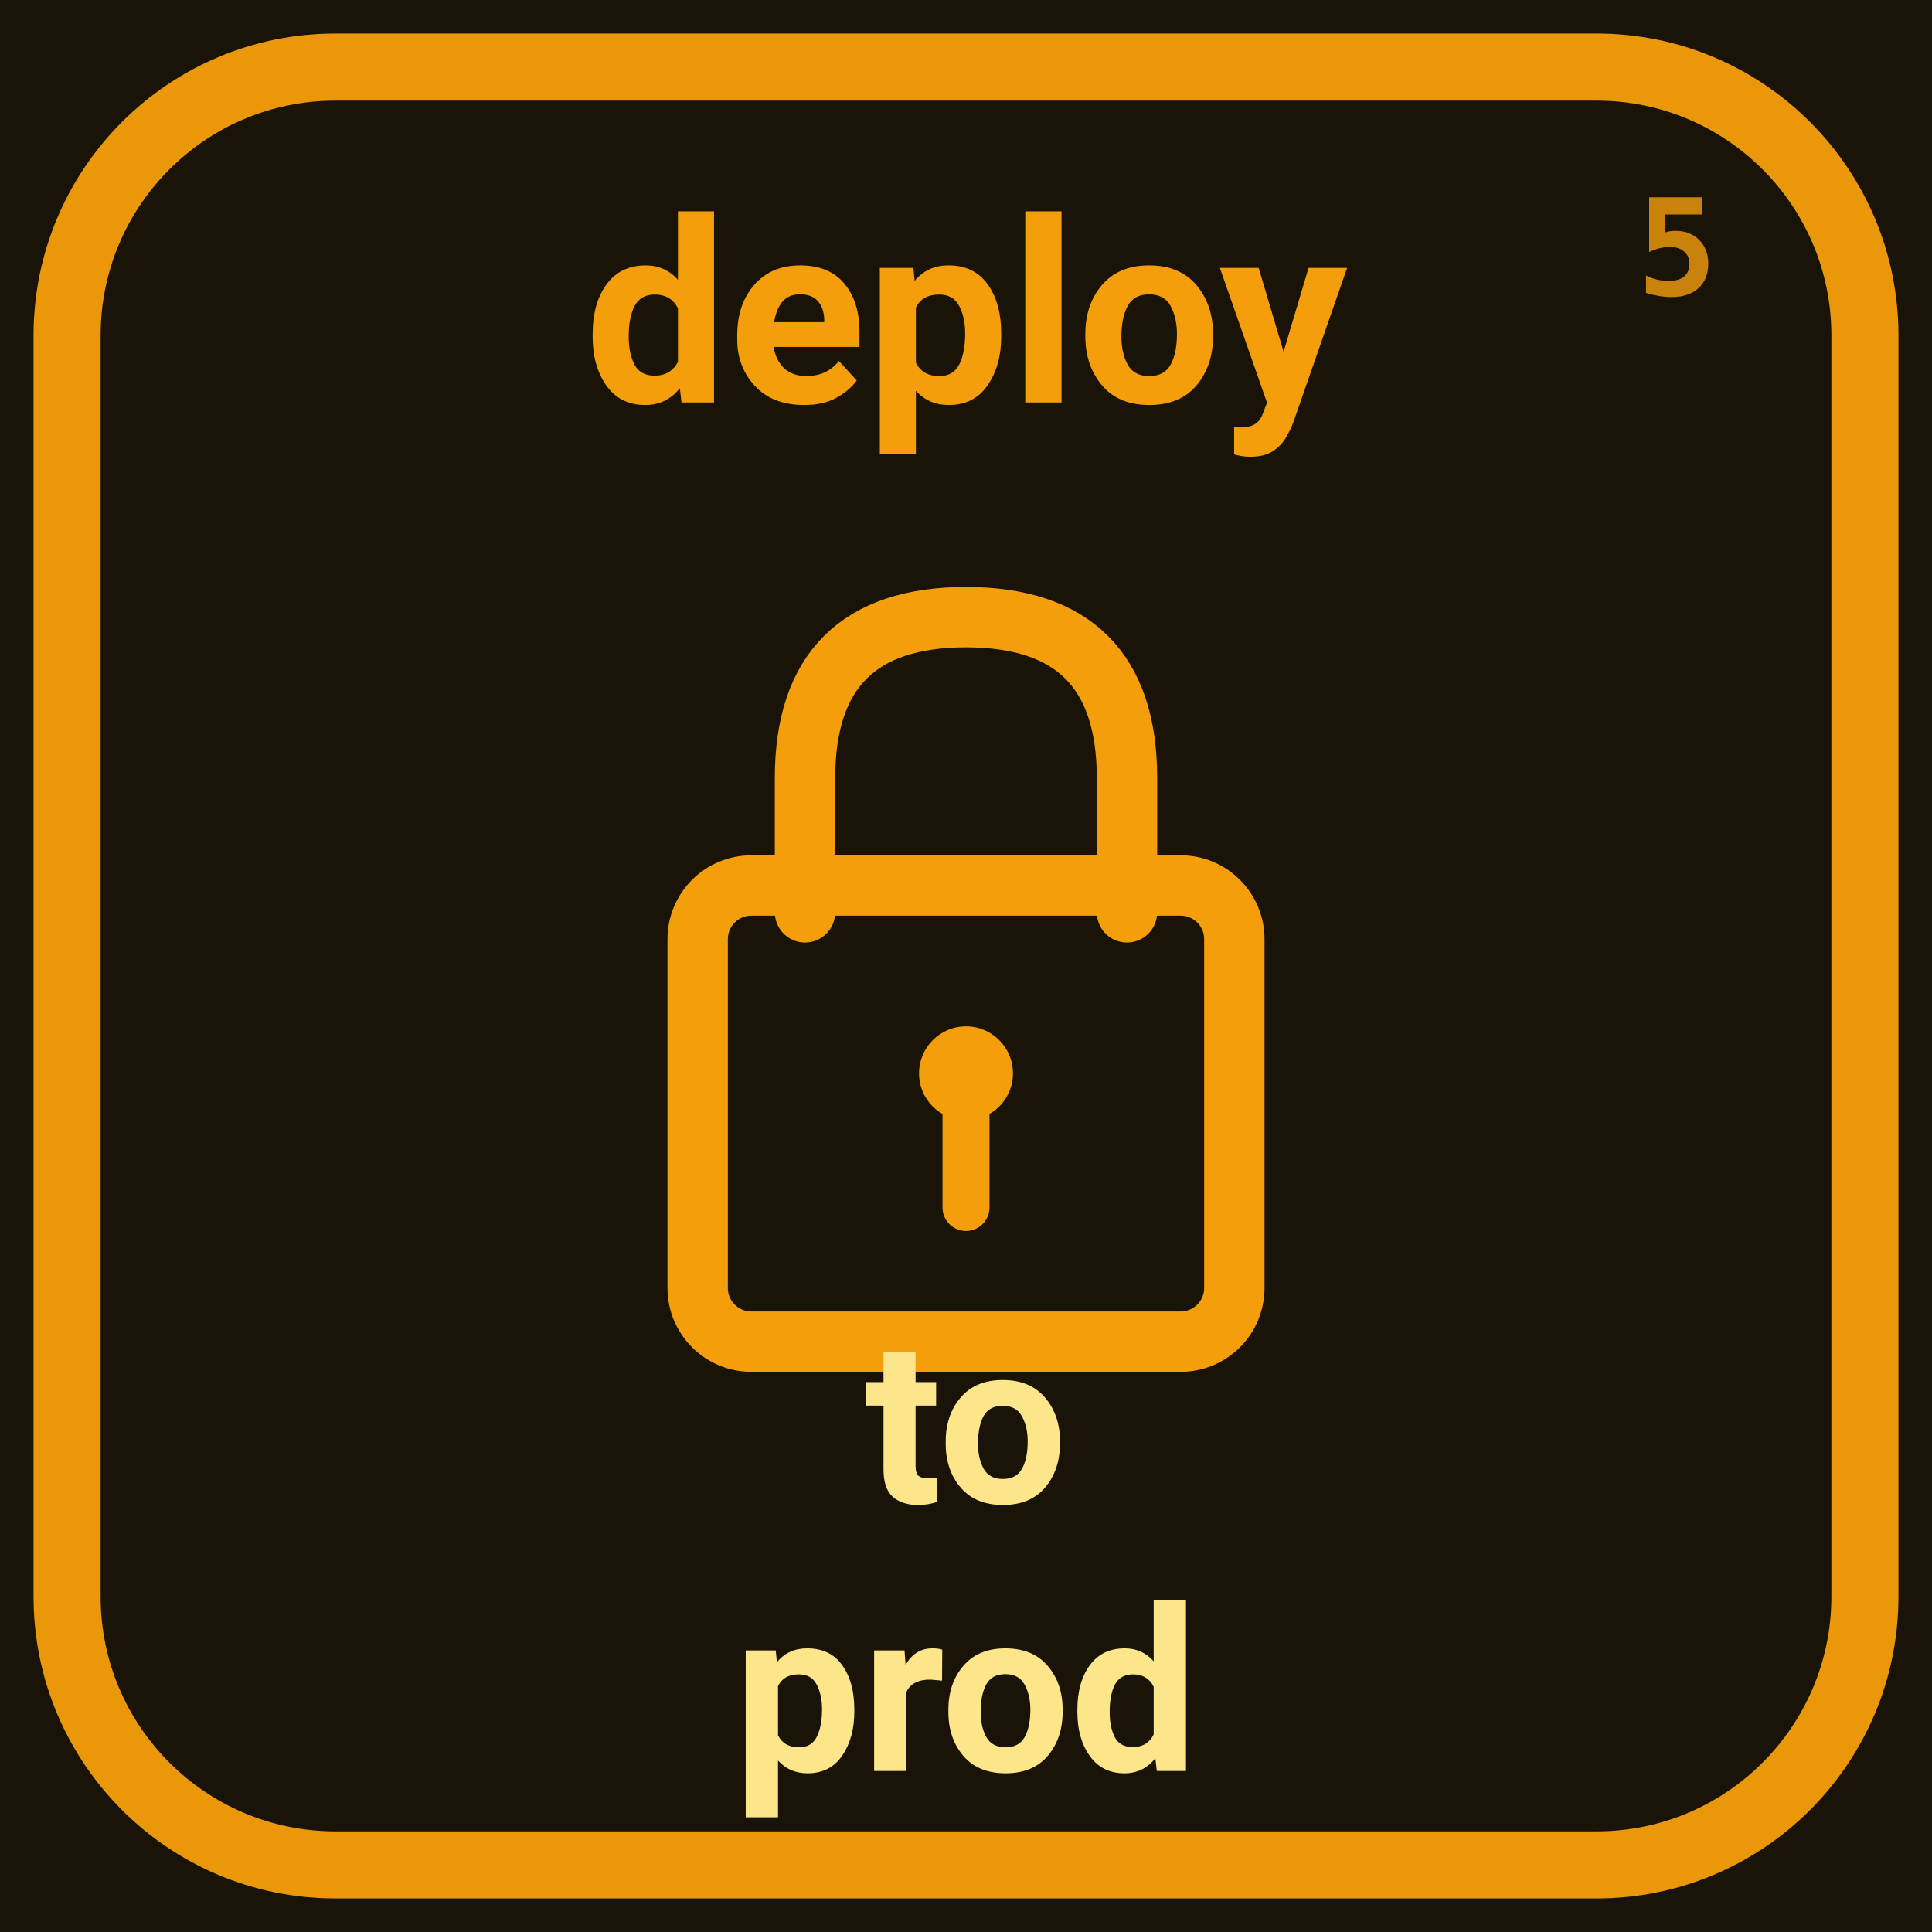
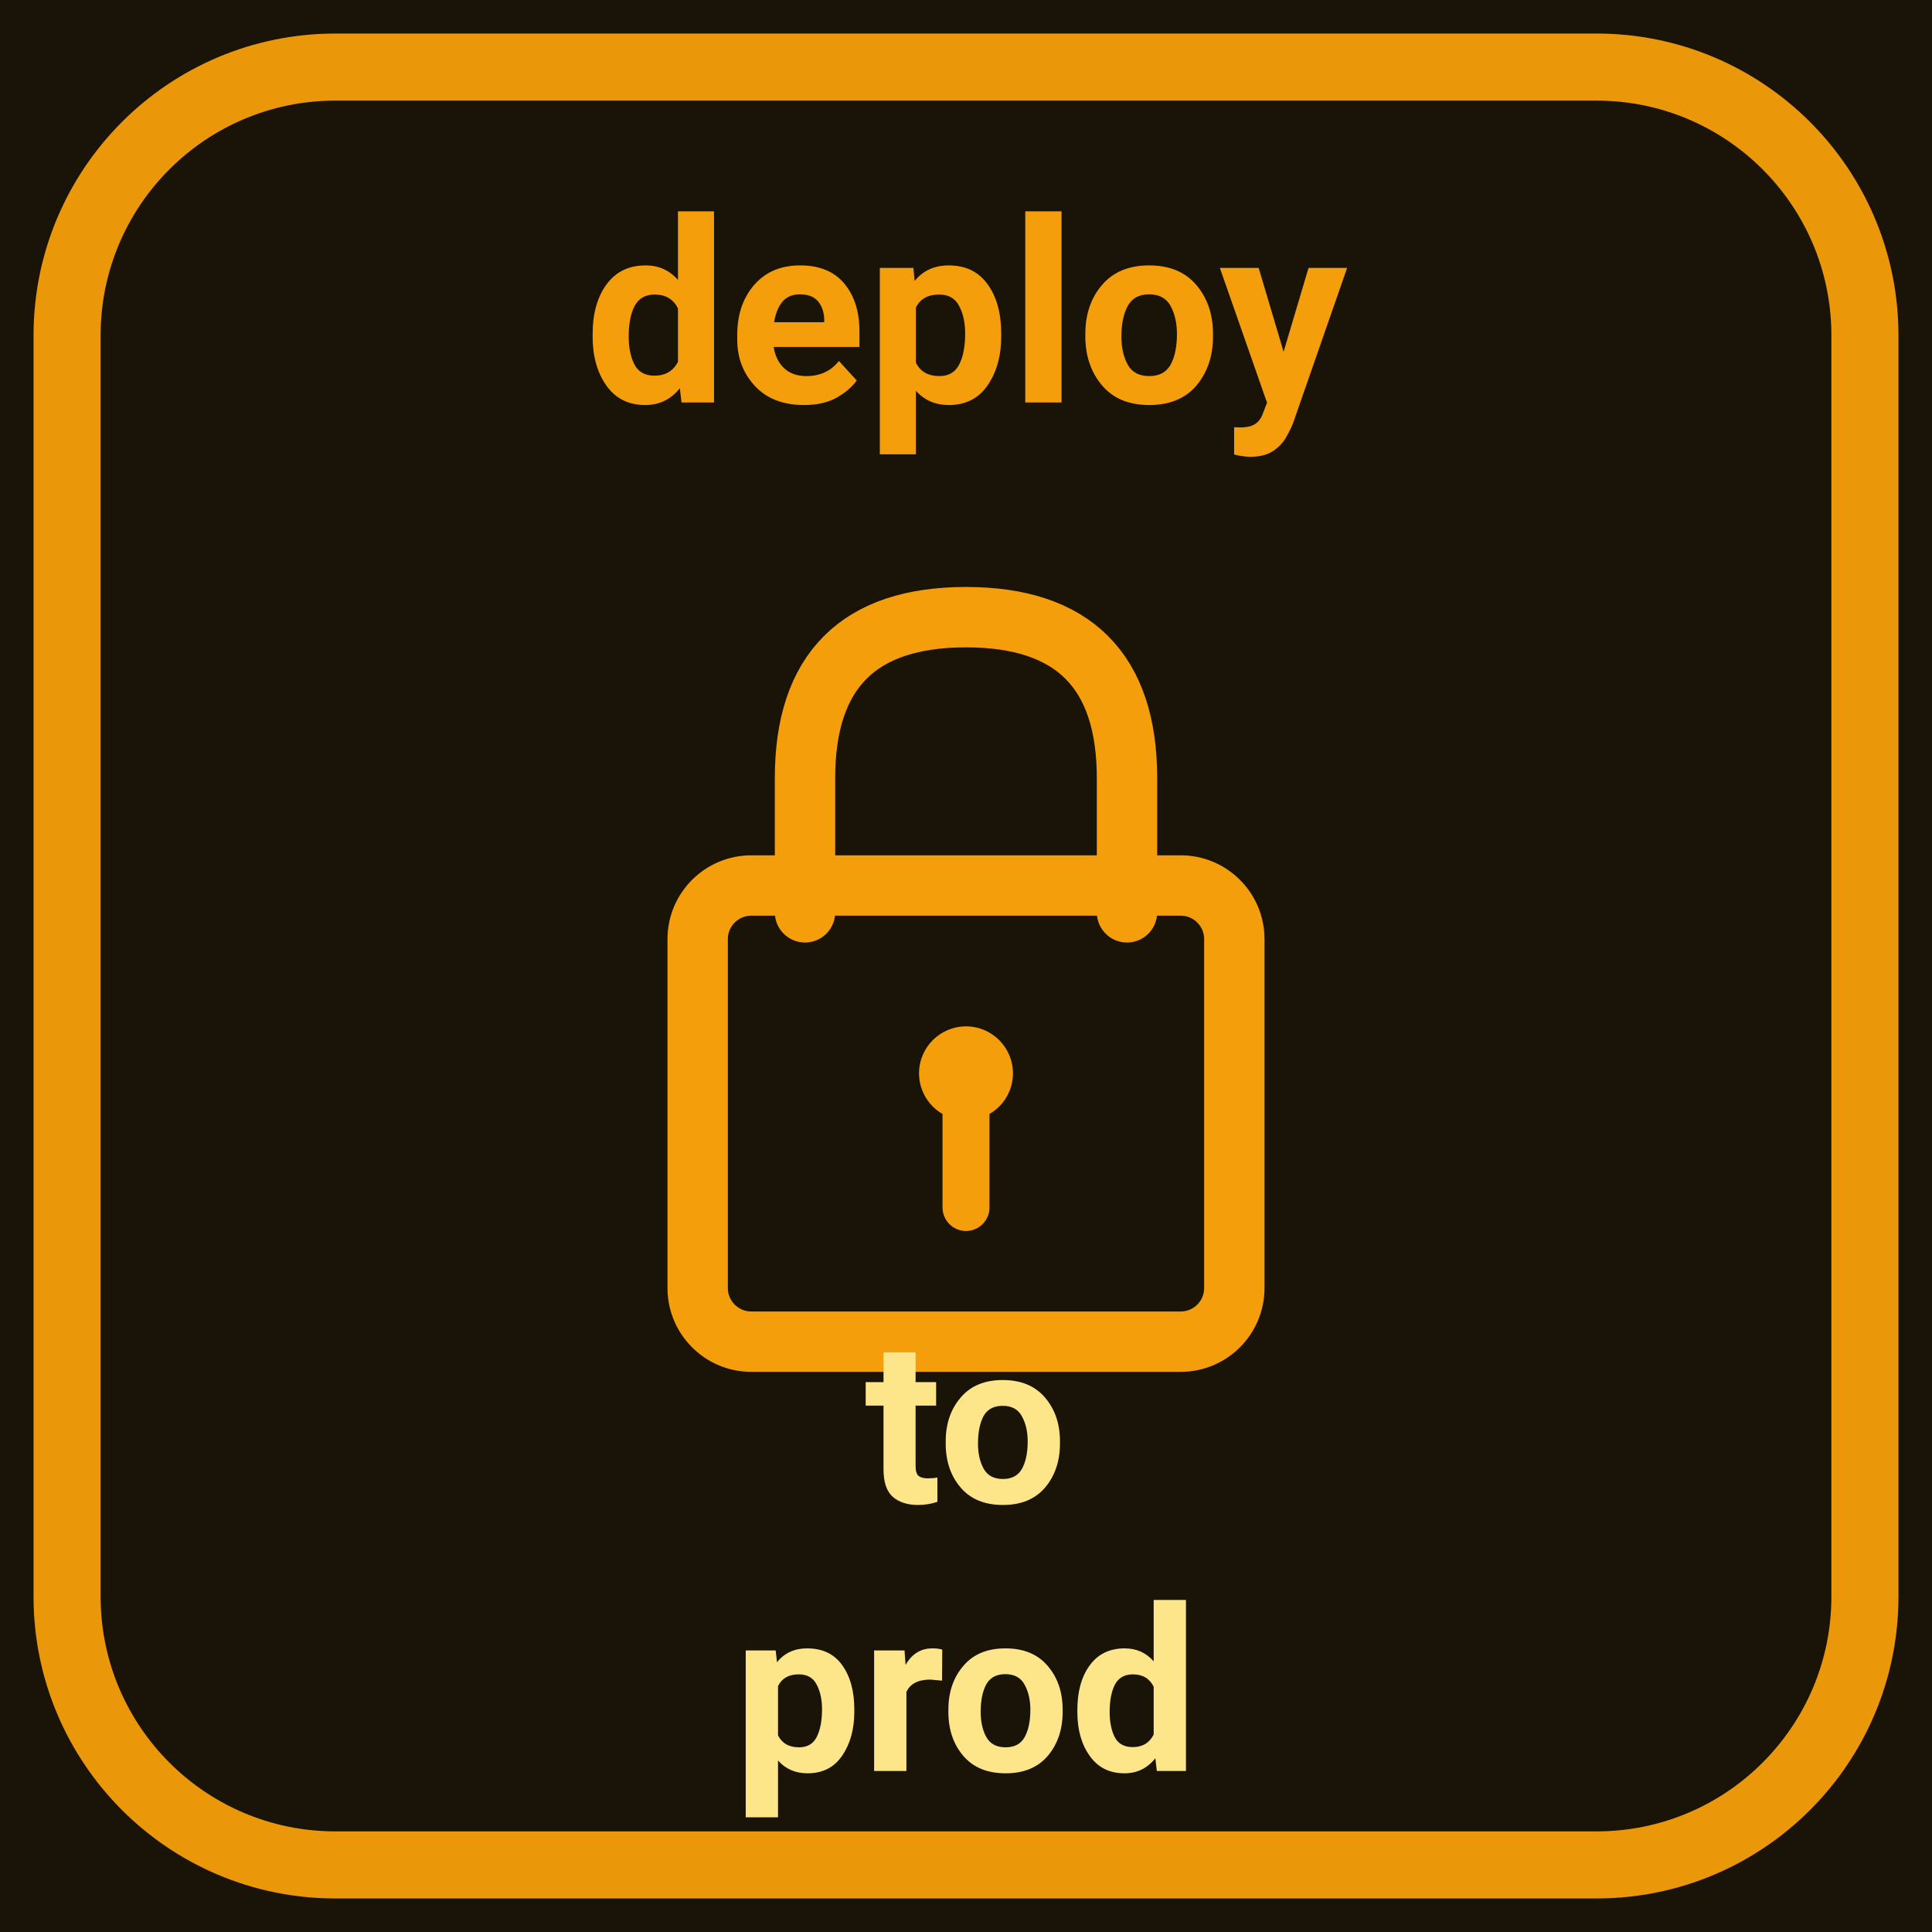
<svg xmlns="http://www.w3.org/2000/svg" width="144" height="144" viewBox="0 0 144 144">
  <rect width="144" height="144" fill="#1a1308" />
  <rect width="144" height="144" fill="#f59e0b" opacity="0.000" />
  <rect x="5" y="5" width="134" height="134" rx="20" fill="none" stroke="#f59e0b" stroke-width="5" stroke-linejoin="round" opacity="0.95" />
-   <text x="128" y="22" font-family="ui-monospace,SFMono-Regular,Menlo,monospace" font-size="10" font-weight="700" fill="#f59e0b" opacity="0.8" text-anchor="end">5</text>
  <text x="72" y="30" font-family="-apple-system,Segoe UI,Roboto,sans-serif" font-size="19" font-weight="700" fill="#f59e0b" text-anchor="middle">deploy</text>
  <g transform="translate(0,8)">
    <g opacity="1.00">
      <path d="M60 60 V50 Q60 38 72 38 Q84 38 84 50 V60" fill="none" stroke="#f59e0b" stroke-width="4.5" stroke-linecap="round" />
      <rect x="52" y="58" width="40" height="34" rx="4" fill="none" stroke="#f59e0b" stroke-width="4.5" stroke-linejoin="round" />
    </g>
    <circle cx="72" cy="72" r="3.5" fill="#f59e0b" />
    <path d="M72 75 L72 82" stroke="#f59e0b" stroke-width="3.5" stroke-linecap="round" />
  </g>
  <text x="72" y="112" font-family="-apple-system,Segoe UI,Roboto,sans-serif" font-size="17" font-weight="600" fill="#fde68a" text-anchor="middle">to</text>
  <text x="72" y="132" font-family="-apple-system,Segoe UI,Roboto,sans-serif" font-size="17" font-weight="600" fill="#fde68a" text-anchor="middle">prod</text>
</svg>
